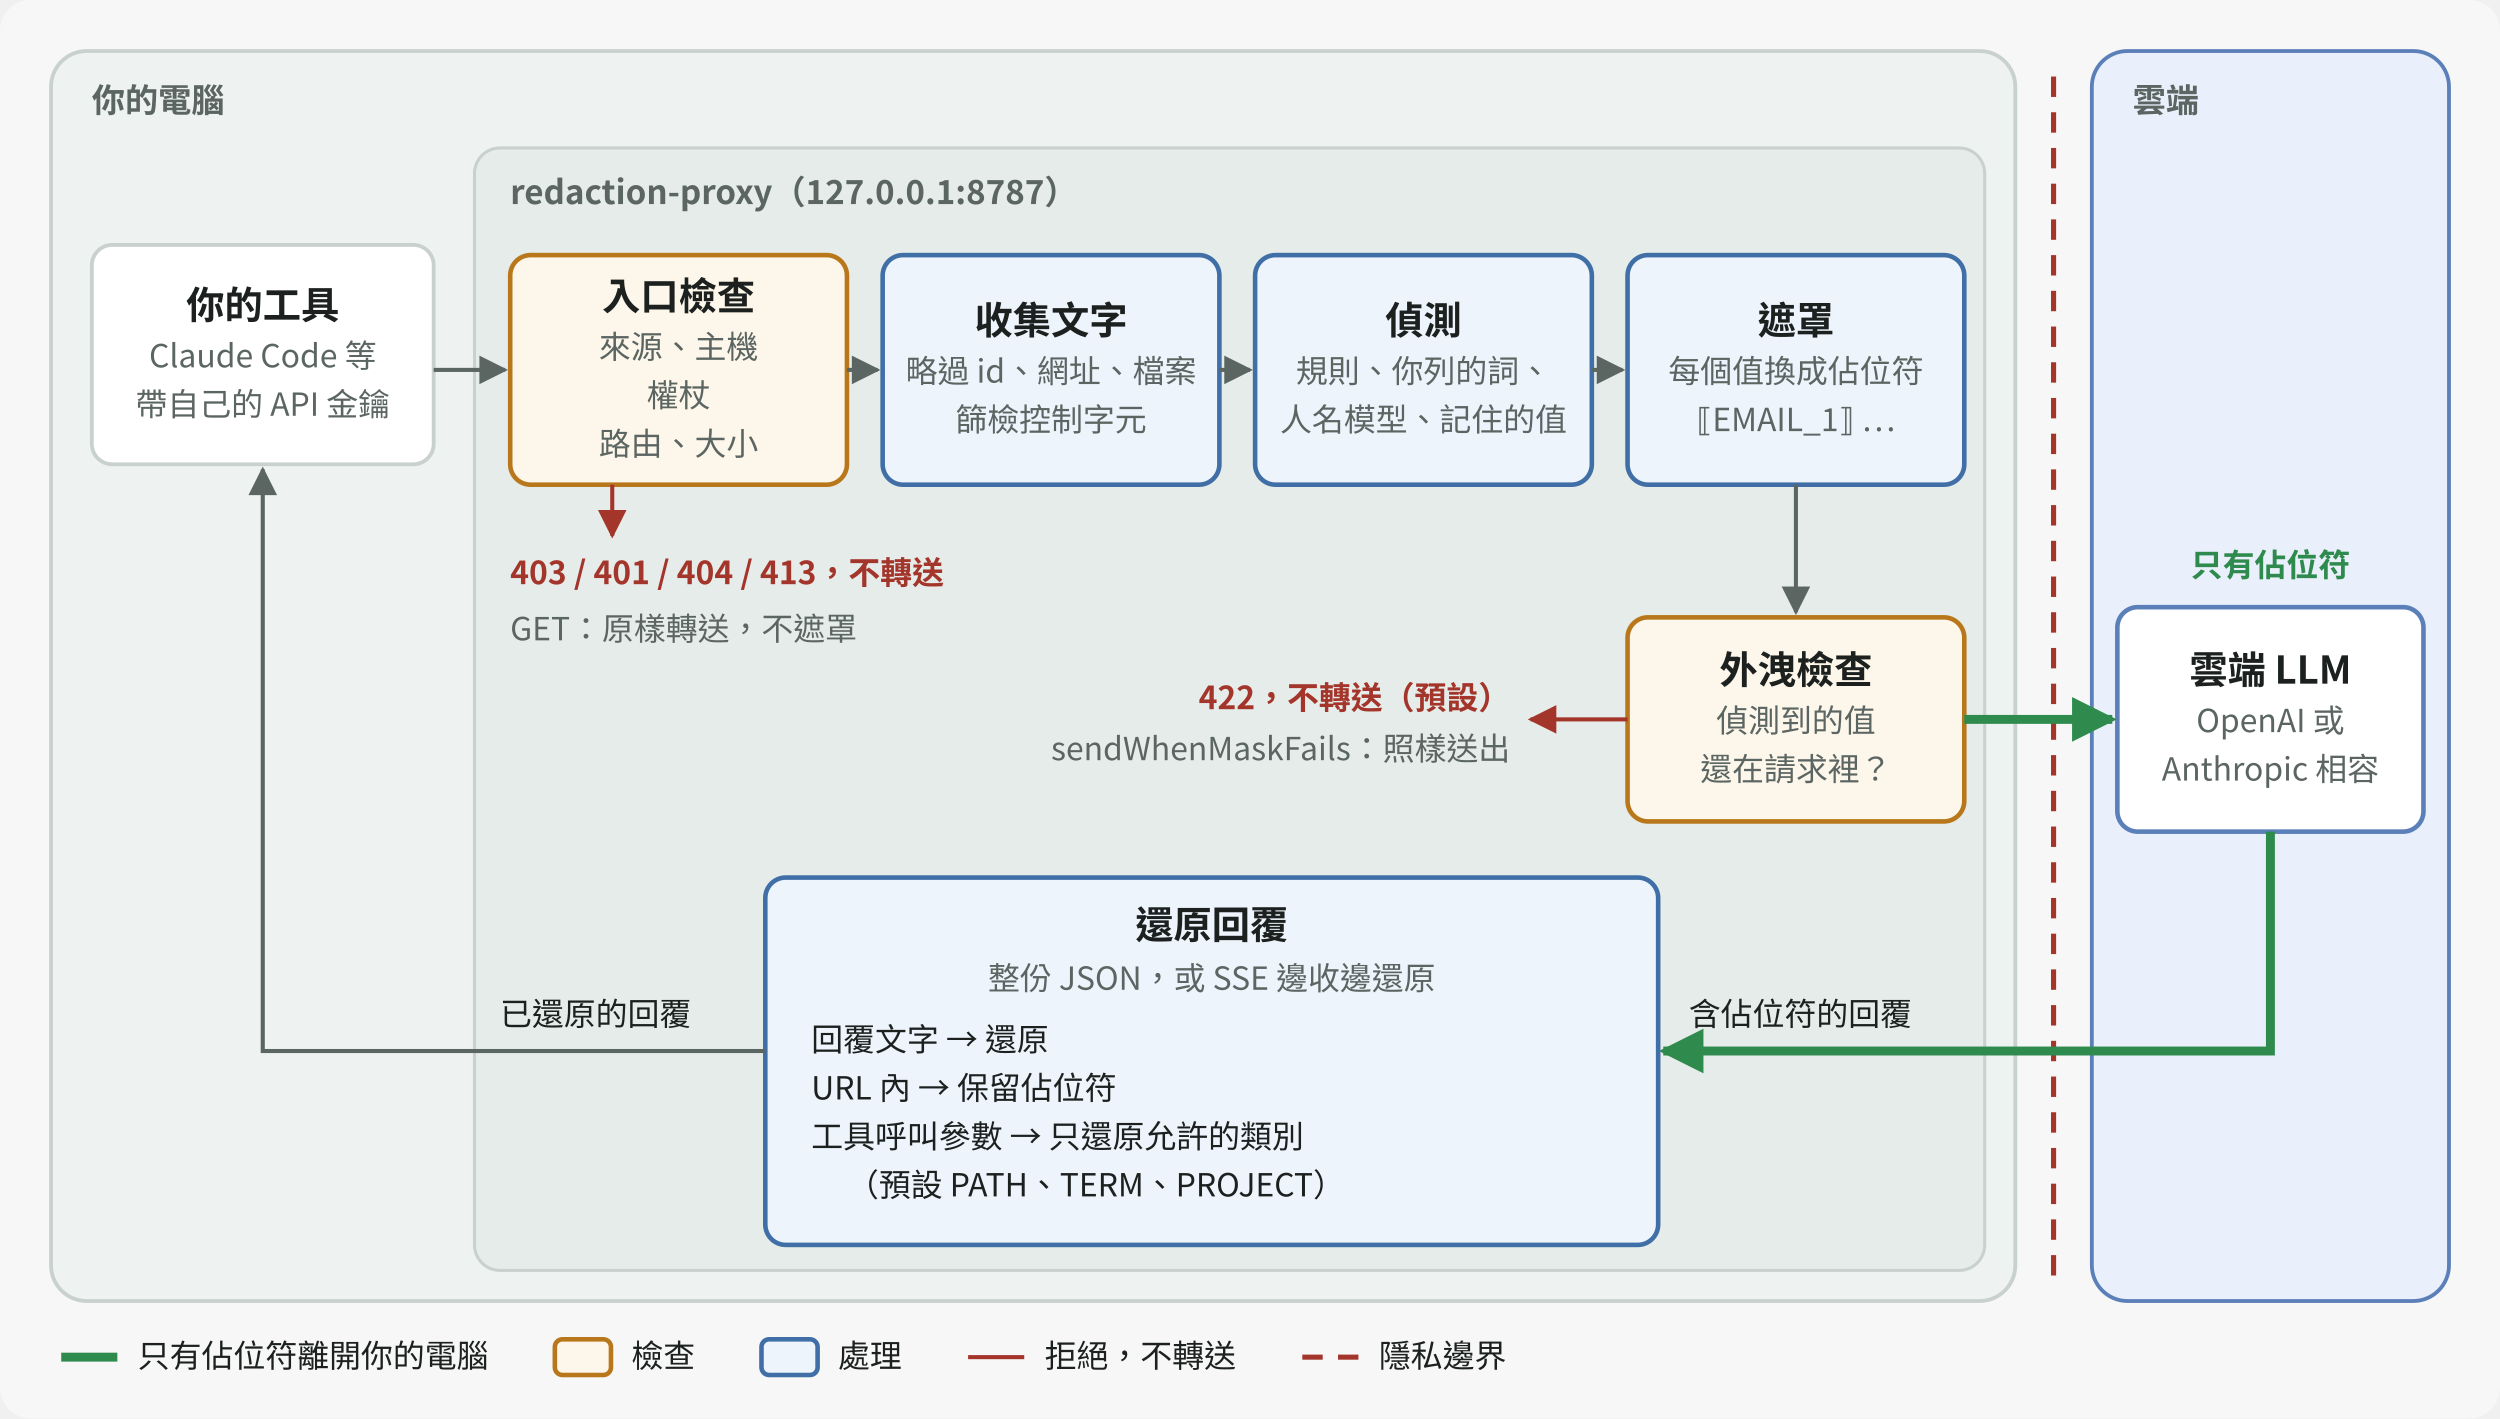
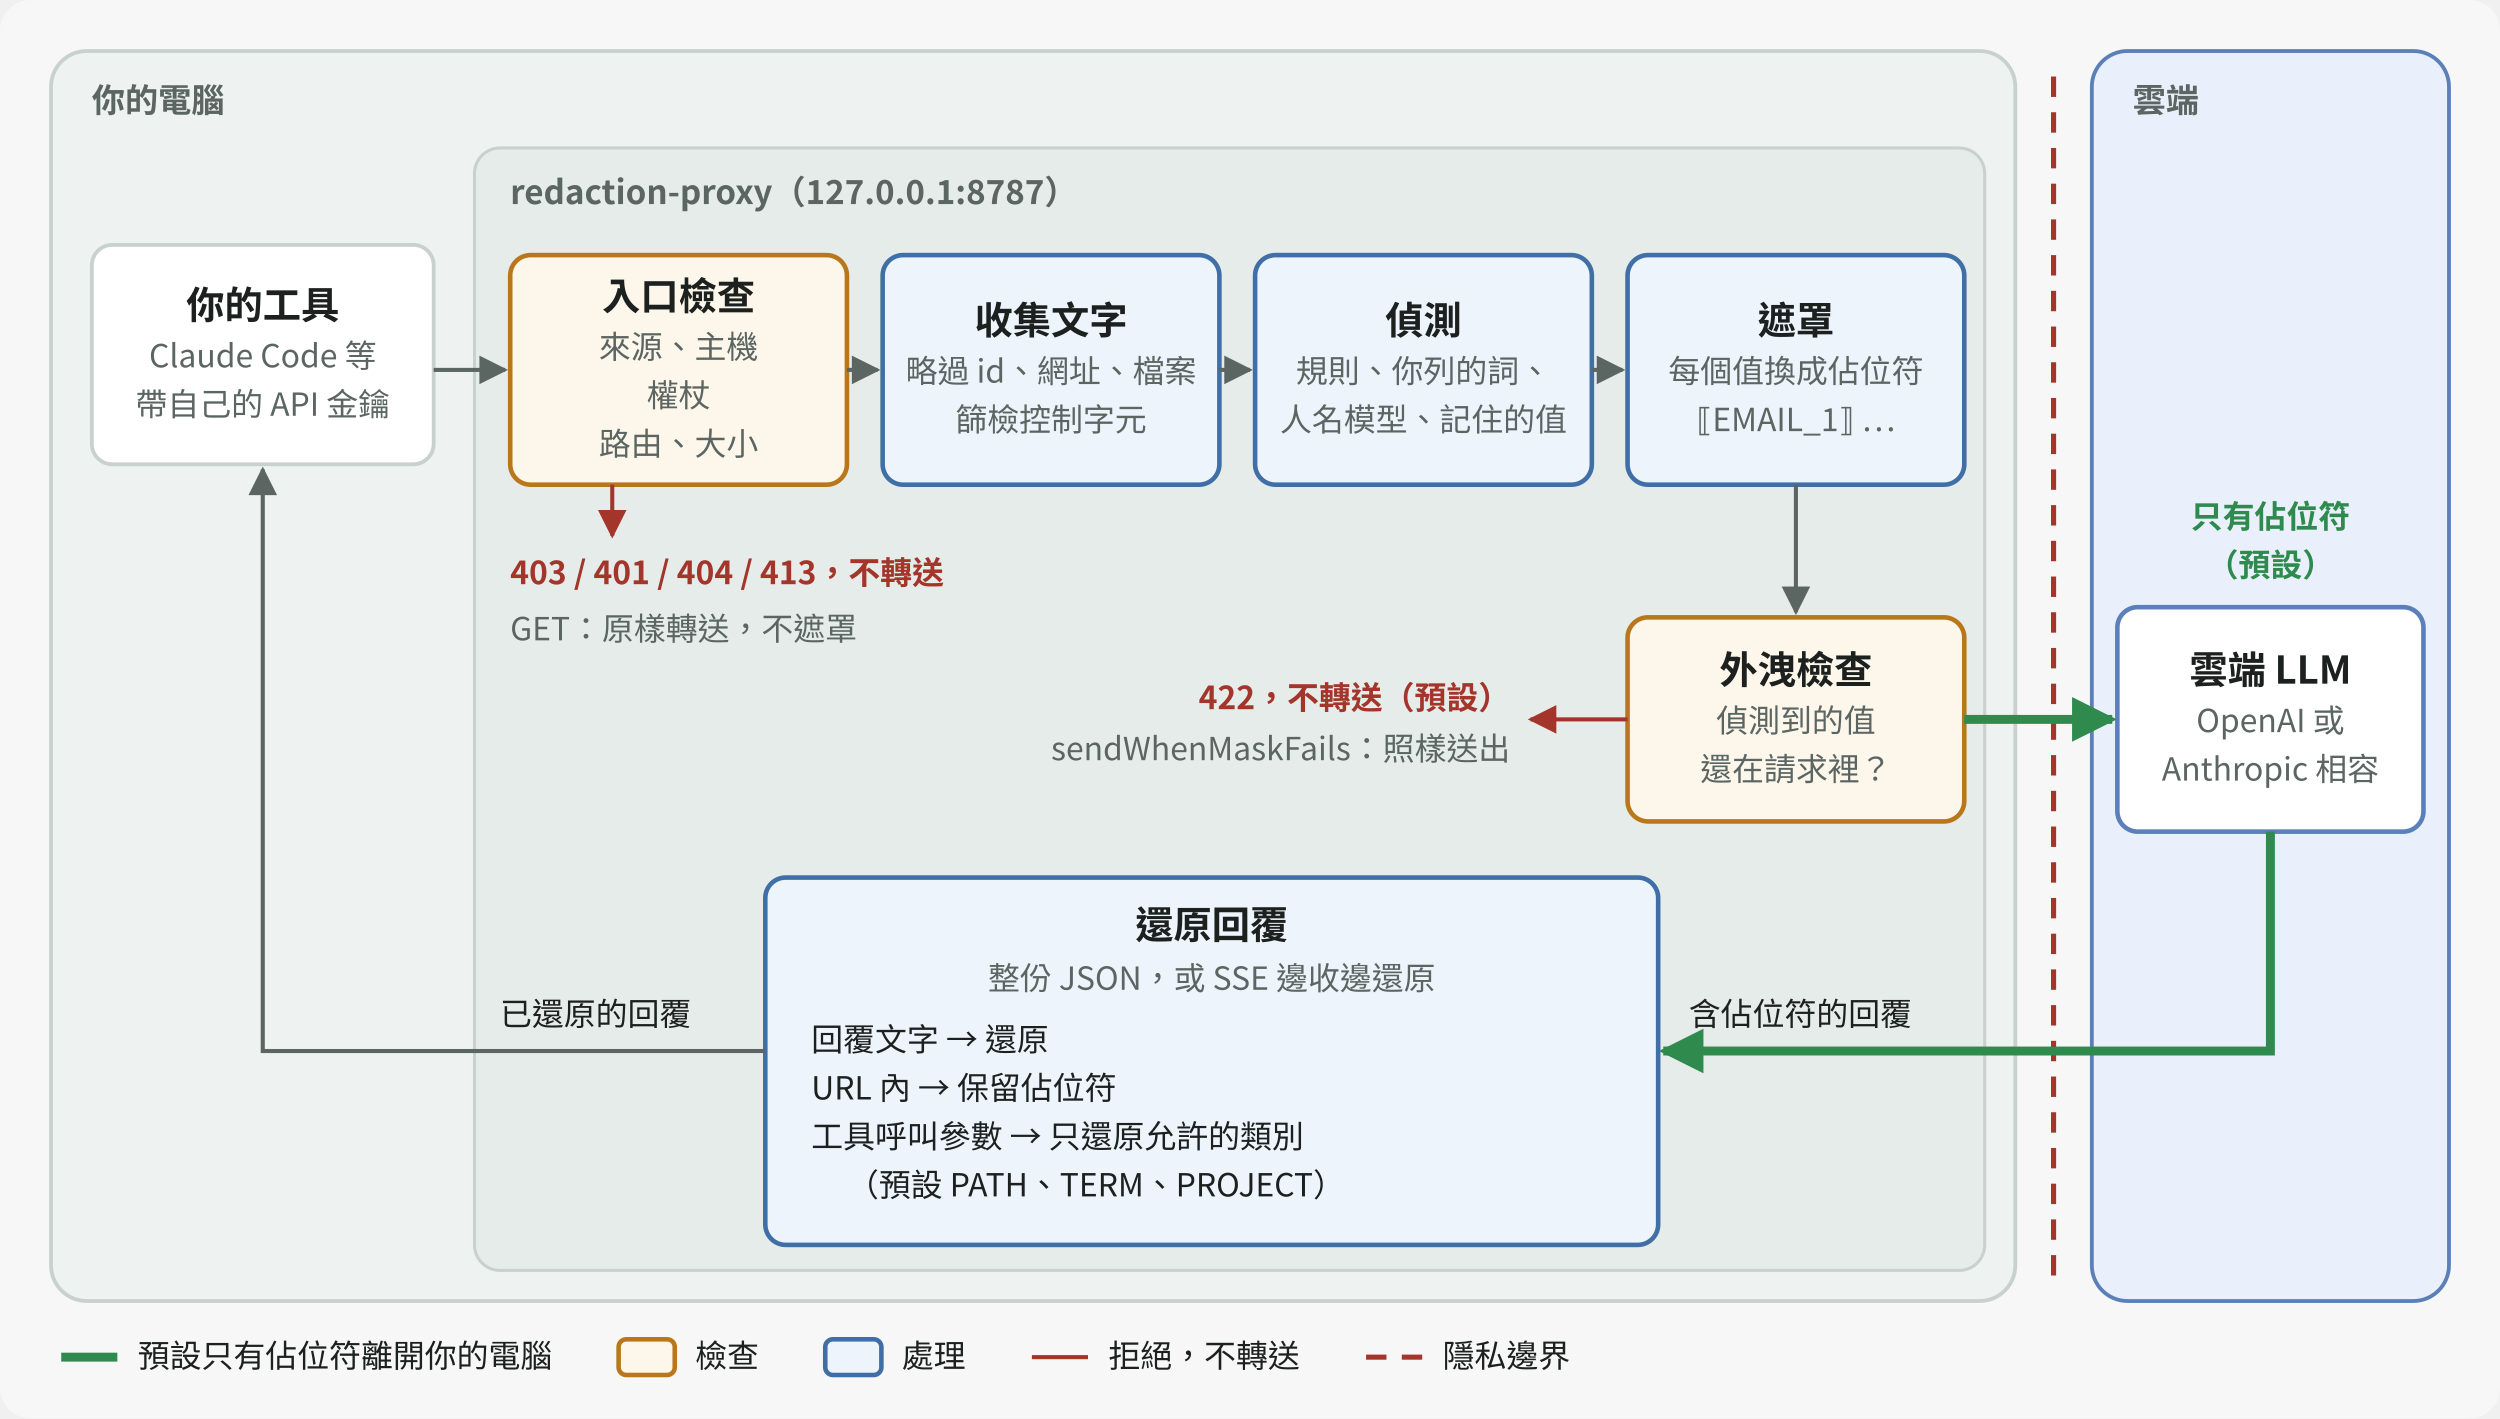
<svg xmlns="http://www.w3.org/2000/svg" width="980" height="556" viewBox="0 0 980 556" role="img" lang="zh-Hant-TW" aria-labelledby="title">
  <style>
text{font-family:"PingFang TC", "Hiragino Sans TC", "Noto Sans CJK TC", "Microsoft JhengHei", system-ui, -apple-system, "PingFang TC", "PingFang SC", "Hiragino Sans", "Noto Sans CJK TC", "Noto Sans CJK SC", "Noto Sans CJK JP", "Microsoft JhengHei", "Microsoft YaHei", sans-serif;font-size:12.5px;fill:#1c2120}
.t{font-size:15px;font-weight:600}
.s,.nl{fill:#5b6562}
.zl{font-size:13px;font-weight:600;fill:#5b6562}
.wl{fill:#a3352b;font-weight:600}
.gl{fill:#2f8a4e;font-weight:600}
.bg{fill:#f6f7f6}
.zone{fill:#eef2f0;stroke:#c9d1ce;stroke-width:1.5}
.zone2{fill:#e6ece9;stroke:#c9d1ce;stroke-width:1.2}
.cloudz{fill:#e9f0fb;stroke:#5b7fb8;stroke-width:1.5}
.box{fill:#fff;stroke:#c9d1ce;stroke-width:1.5}
.gate{fill:#fdf6ea;stroke:#b9771b;stroke-width:1.8}
.act{fill:#eef4fb;stroke:#3f6fa6;stroke-width:1.8}
.cbox{fill:#fff;stroke:#5b7fb8;stroke-width:1.8}
.ln{stroke:#5b6562;stroke-width:1.6;fill:none}
.out{stroke:#2f8a4e;stroke-width:3.5;fill:none}
.stopln{stroke:#a3352b;stroke-width:1.6;fill:none}
.wall{stroke:#a3352b;stroke-width:2;stroke-dasharray:8 6;fill:none}
.ah{fill:#5b6562}.ahg{fill:#2f8a4e}.ahs{fill:#a3352b}
@media (prefers-color-scheme: dark){
text{fill:#e2e7e5}
.s,.nl,.zl{fill:#9aa5a1}
.wl{fill:#ec8a80}
.gl{fill:#6fcf8d}
.bg{fill:#141817}
.zone{fill:#1a201e;stroke:#3a4440}
.zone2{fill:#202725;stroke:#3a4440}
.cloudz{fill:#1a2333;stroke:#86a6db}
.box{fill:#1c2220;stroke:#3a4440}
.gate{fill:#2a2216;stroke:#e0a85a}
.act{fill:#18212c;stroke:#8db3e2}
.cbox{fill:#1c2220;stroke:#86a6db}
.ln{stroke:#9aa5a1}
.out{stroke:#6fcf8d}
.stopln,.wall{stroke:#ec8a80}
.ah{fill:#9aa5a1}.ahg{fill:#6fcf8d}.ahs{fill:#ec8a80}
}
</style>
  <defs>
    <marker id="a" viewBox="0 0 10 10" refX="9" refY="5" markerWidth="7" markerHeight="7" orient="auto">
      <path d="M0 0L10 5L0 10z" class="ah" />
    </marker>
    <marker id="ag" viewBox="0 0 10 10" refX="9" refY="5" markerWidth="5" markerHeight="5" orient="auto">
      <path d="M0 0L10 5L0 10z" class="ahg" />
    </marker>
    <marker id="as" viewBox="0 0 10 10" refX="9" refY="5" markerWidth="7" markerHeight="7" orient="auto">
      <path d="M0 0L10 5L0 10z" class="ahs" />
    </marker>
  </defs>
  <rect width="980" height="556" rx="12" class="bg" />
  <rect x="20" y="20" width="770" height="490" rx="14" class="zone" />
  <text x="36" y="44" class="zl" text-anchor="start">你的電腦</text>
  <rect x="820" y="20" width="140" height="490" rx="14" class="cloudz" />
  <text x="836" y="44" class="zl" text-anchor="start">雲端</text>
  <line x1="805" y1="30" x2="805" y2="500" class="wall" />
  <rect x="186" y="58" width="592" height="440" rx="10" class="zone2" />
  <text x="200" y="80" class="zl" text-anchor="start">redaction-proxy（127.0.0.1:8787）</text>
  <rect x="36" y="96" width="134" height="86" rx="8" class="box" />
  <text x="103" y="125" class="t" text-anchor="middle">你的工具</text>
  <text x="103" y="144" class="s" text-anchor="middle">Claude Code 等</text>
  <text x="103" y="163" class="s" text-anchor="middle">帶自己的 API 金鑰</text>
  <rect x="200" y="100" width="132" height="90" rx="8" class="gate" />
  <text x="266" y="121.5" class="t" text-anchor="middle">入口檢查</text>
  <text x="266" y="140.5" class="s" text-anchor="middle">來源、主機</text>
  <text x="266" y="159.5" class="s" text-anchor="middle">權杖</text>
  <text x="266" y="178.5" class="s" text-anchor="middle">路由、大小</text>
  <rect x="346" y="100" width="132" height="90" rx="8" class="act" />
  <text x="412" y="131" class="t" text-anchor="middle">收集文字</text>
  <text x="412" y="150" class="s" text-anchor="middle">略過 id、網址、檔案</text>
  <text x="412" y="169" class="s" text-anchor="middle">篩檢控制字元</text>
  <rect x="492" y="100" width="132" height="90" rx="8" class="act" />
  <text x="558" y="131" class="t" text-anchor="middle">偵測</text>
  <text x="558" y="150" class="s" text-anchor="middle">規則、你列的詞、</text>
  <text x="558" y="169" class="s" text-anchor="middle">人名模型、記住的值</text>
  <rect x="638" y="100" width="132" height="90" rx="8" class="act" />
  <text x="704" y="131" class="t" text-anchor="middle">遮罩</text>
  <text x="704" y="150" class="s" text-anchor="middle">每個值換成佔位符</text>
  <text x="704" y="169" class="s" text-anchor="middle">⟦EMAIL_1⟧ …</text>
  <path d="M170 145 H198" class="ln" marker-end="url(#a)" />
  <path d="M332 145 H344" class="ln" marker-end="url(#a)" />
  <path d="M478 145 H490" class="ln" marker-end="url(#a)" />
  <path d="M624 145 H636" class="ln" marker-end="url(#a)" />
  <path d="M240 190 V210" class="stopln" marker-end="url(#as)" />
  <text x="200" y="229" class="wl" text-anchor="start">403 / 401 / 404 / 413，不轉送</text>
  <text x="200" y="251" class="nl" text-anchor="start">GET：原樣轉送，不遮罩</text>
  <path d="M704 190 V240" class="ln" marker-end="url(#a)" />
  <rect x="638" y="242" width="132" height="80" rx="8" class="gate" />
  <text x="704" y="268" class="t" text-anchor="middle">外洩檢查</text>
  <text x="704" y="287" class="s" text-anchor="middle">偵測到的值</text>
  <text x="704" y="306" class="s" text-anchor="middle">還在請求裡？</text>
  <path d="M638 282 H600" class="stopln" marker-end="url(#as)" />
  <text x="592" y="278" class="wl" text-anchor="end">422，不轉送（預設）</text>
  <text x="592" y="298" class="nl" text-anchor="end">sendWhenMaskFails：照樣送出</text>
  <rect x="830" y="238" width="120" height="88" rx="8" class="cbox" />
  <text x="890" y="268" class="t" text-anchor="middle">雲端 LLM</text>
  <text x="890" y="287" class="s" text-anchor="middle">OpenAI 或</text>
  <text x="890" y="306" class="s" text-anchor="middle">Anthropic 相容</text>
  <path d="M770 282 H828" class="out" marker-end="url(#ag)" />
-   <text x="890" y="226" class="gl" text-anchor="middle">只有佔位符</text>
+   <text x="890" y="207" class="gl" text-anchor="middle">只有佔位符</text>
+   <text x="890" y="226" class="gl" text-anchor="middle">（預設）</text>
  <path d="M890 326 V412 H652" class="out" marker-end="url(#ag)" />
  <text x="662" y="402" class="lbl" text-anchor="start">含佔位符的回覆</text>
  <rect x="300" y="344" width="350" height="144" rx="8" class="act" />
  <text x="475" y="368" class="t" text-anchor="middle">還原回覆</text>
  <text x="475" y="388" class="s" text-anchor="middle">整份 JSON，或 SSE 邊收邊還原</text>
  <text x="318" y="412" class="lbl" text-anchor="start">回覆文字 → 還原</text>
  <text x="318" y="431" class="lbl" text-anchor="start">URL 內 → 保留佔位符</text>
  <text x="318" y="450" class="lbl" text-anchor="start">工具呼叫參數 → 只還原允許的類別</text>
  <text x="332" y="469" class="lbl" text-anchor="start">（預設 PATH、TERM、PROJECT）</text>
  <path d="M300 412 H103 V184" class="ln" marker-end="url(#a)" />
  <text x="196" y="402" class="lbl" text-anchor="start">已還原的回覆</text>
  <line x1="24" y1="532" x2="46" y2="532" class="out" />
-   <text x="54" y="536" class="lg" text-anchor="start">只有佔位符離開你的電腦</text>
-   <rect x="217.5" y="525" width="22" height="14" rx="3" class="gate" />
-   <text x="247.5" y="536" class="lg" text-anchor="start">檢查</text>
-   <rect x="298.5" y="525" width="22" height="14" rx="3" class="act" />
-   <text x="328.5" y="536" class="lg" text-anchor="start">處理</text>
-   <line x1="379.5" y1="532" x2="401.5" y2="532" class="stopln" />
-   <text x="409.5" y="536" class="lg" text-anchor="start">拒絕，不轉送</text>
-   <line x1="510.5" y1="532" x2="532.5" y2="532" class="wall" />
-   <text x="540.5" y="536" class="lg" text-anchor="start">隱私邊界</text>
+   <text x="54" y="536" class="lg" text-anchor="start">預設只有佔位符離開你的電腦</text>
+   <rect x="242.5" y="525" width="22" height="14" rx="3" class="gate" />
+   <text x="272.5" y="536" class="lg" text-anchor="start">檢查</text>
+   <rect x="323.5" y="525" width="22" height="14" rx="3" class="act" />
+   <text x="353.5" y="536" class="lg" text-anchor="start">處理</text>
+   <line x1="404.5" y1="532" x2="426.5" y2="532" class="stopln" />
+   <text x="434.5" y="536" class="lg" text-anchor="start">拒絕，不轉送</text>
+   <line x1="535.5" y1="532" x2="557.5" y2="532" class="wall" />
+   <text x="565.5" y="536" class="lg" text-anchor="start">隱私邊界</text>
</svg>
